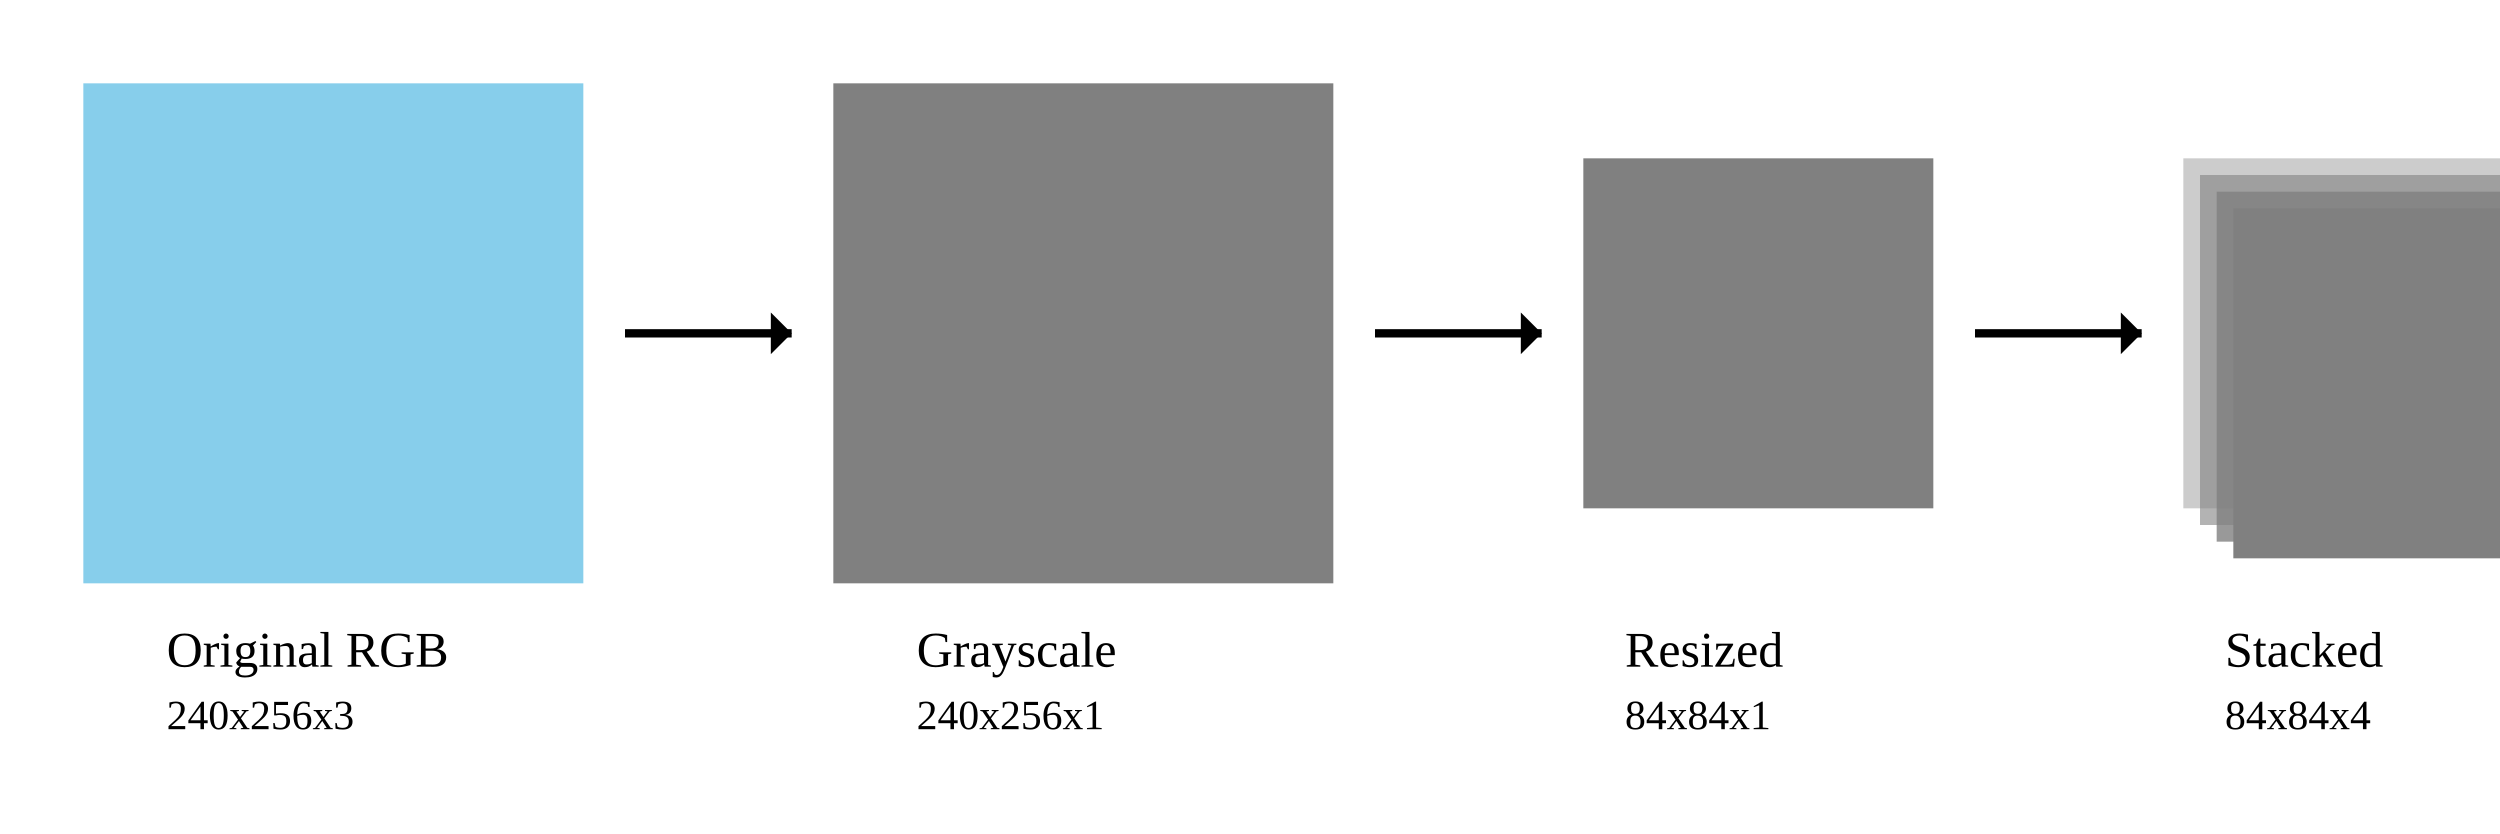
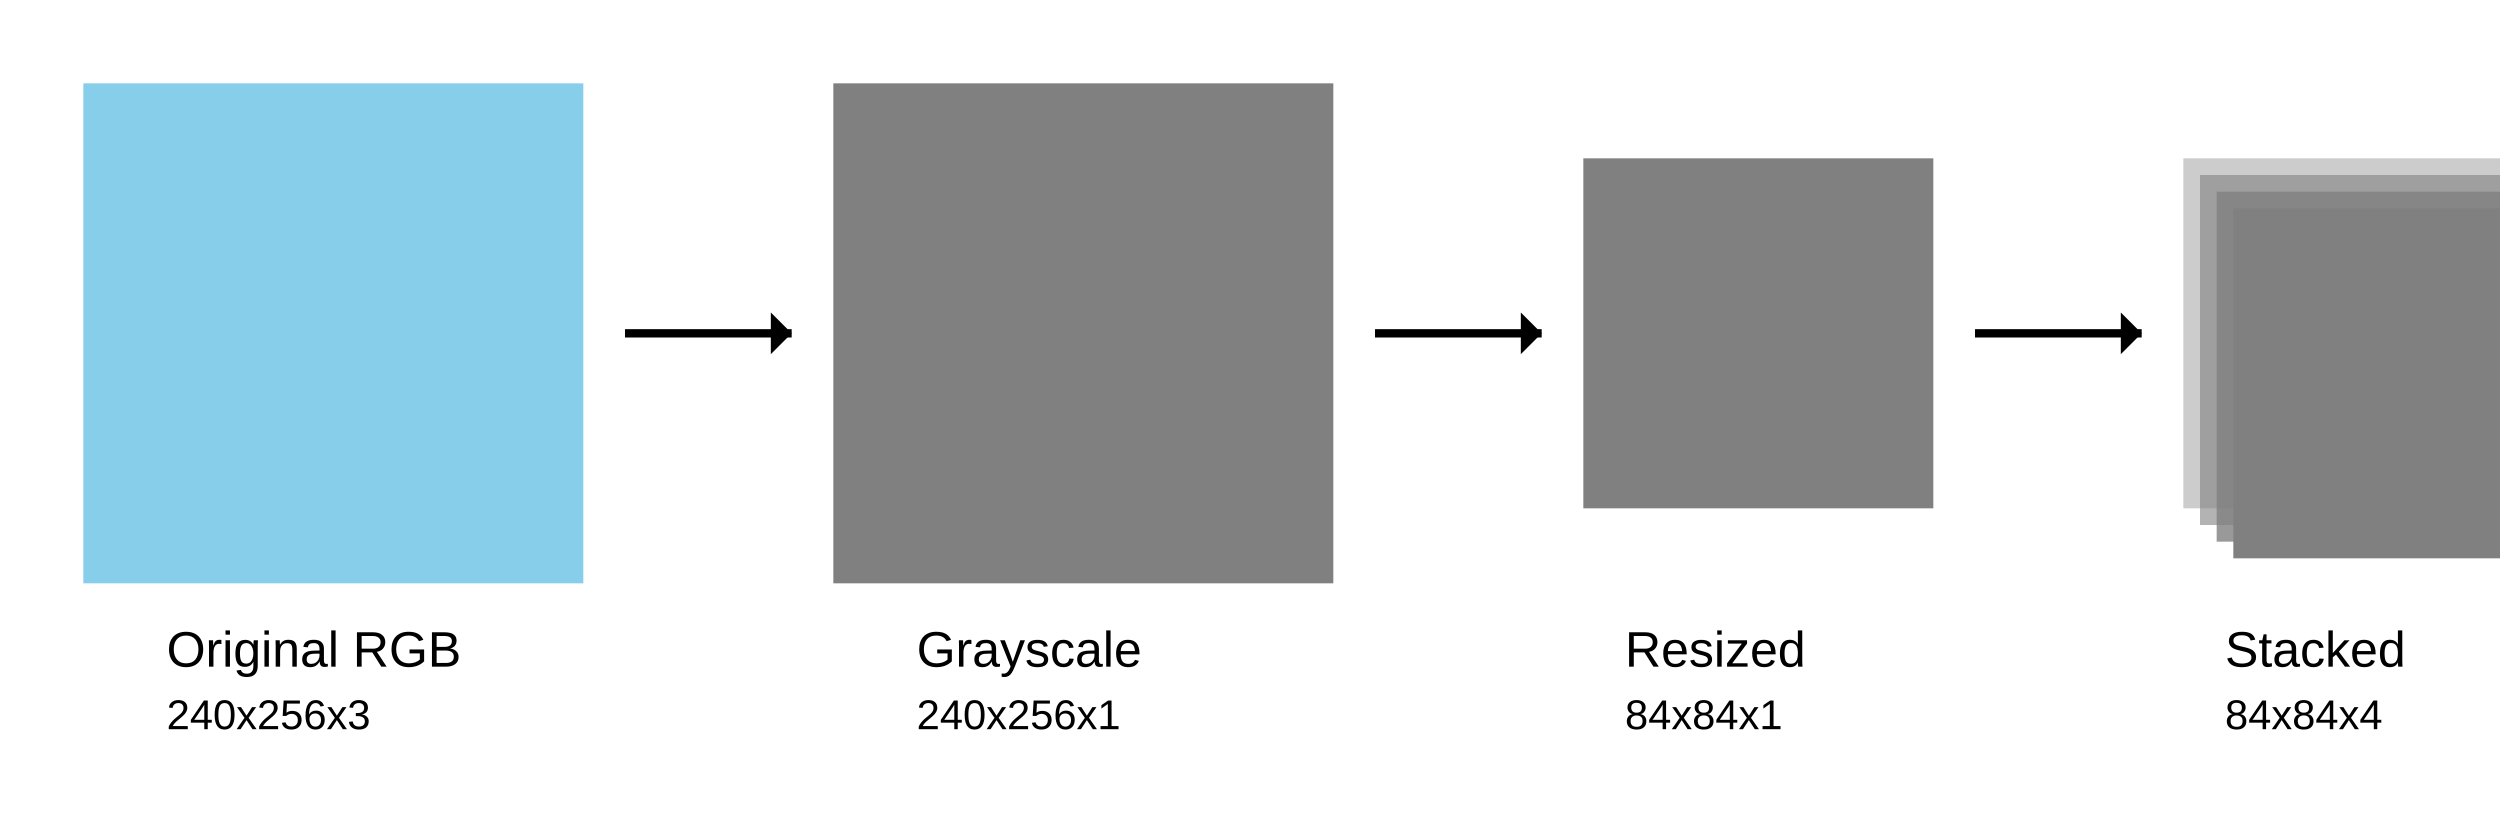
<svg xmlns="http://www.w3.org/2000/svg" viewBox="0 0 600 200">
  <rect x="20" y="20" width="120" height="120" fill="#87CEEB" />
-   <text x="40" y="160" font-size="12">Original RGB</text>
-   <text x="40" y="175" font-size="10">240x256x3</text>
+   <text x="40" y="160" font-size="12" font-family="Arial">Original RGB</text>
+   <text x="40" y="175" font-size="10" font-family="Arial">240x256x3</text>
  <line x1="150" y1="80" x2="190" y2="80" stroke="black" stroke-width="2" />
  <polygon points="190,80 185,75 185,85" fill="black" />
  <rect x="200" y="20" width="120" height="120" fill="#808080" />
-   <text x="220" y="160" font-size="12">Grayscale</text>
-   <text x="220" y="175" font-size="10">240x256x1</text>
+   <text x="220" y="160" font-size="12" font-family="Arial">Grayscale</text>
+   <text x="220" y="175" font-size="10" font-family="Arial">240x256x1</text>
  <line x1="330" y1="80" x2="370" y2="80" stroke="black" stroke-width="2" />
  <polygon points="370,80 365,75 365,85" fill="black" />
  <rect x="380" y="38" width="84" height="84" fill="#808080" />
-   <text x="390" y="160" font-size="12">Resized</text>
-   <text x="390" y="175" font-size="10">84x84x1</text>
+   <text x="390" y="160" font-size="12" font-family="Arial">Resized</text>
+   <text x="390" y="175" font-size="10" font-family="Arial">84x84x1</text>
  <line x1="474" y1="80" x2="514" y2="80" stroke="black" stroke-width="2" />
  <polygon points="514,80 509,75 509,85" fill="black" />
  <rect x="524" y="38" width="84" height="84" fill="#808080" opacity="0.4" />
  <rect x="528" y="42" width="84" height="84" fill="#808080" opacity="0.6" />
  <rect x="532" y="46" width="84" height="84" fill="#808080" opacity="0.8" />
  <rect x="536" y="50" width="84" height="84" fill="#808080" />
-   <text x="534" y="160" font-size="12">Stacked</text>
-   <text x="534" y="175" font-size="10">84x84x4</text>
+   <text x="534" y="160" font-size="12" font-family="Arial">Stacked</text>
+   <text x="534" y="175" font-size="10" font-family="Arial">84x84x4</text>
</svg>
